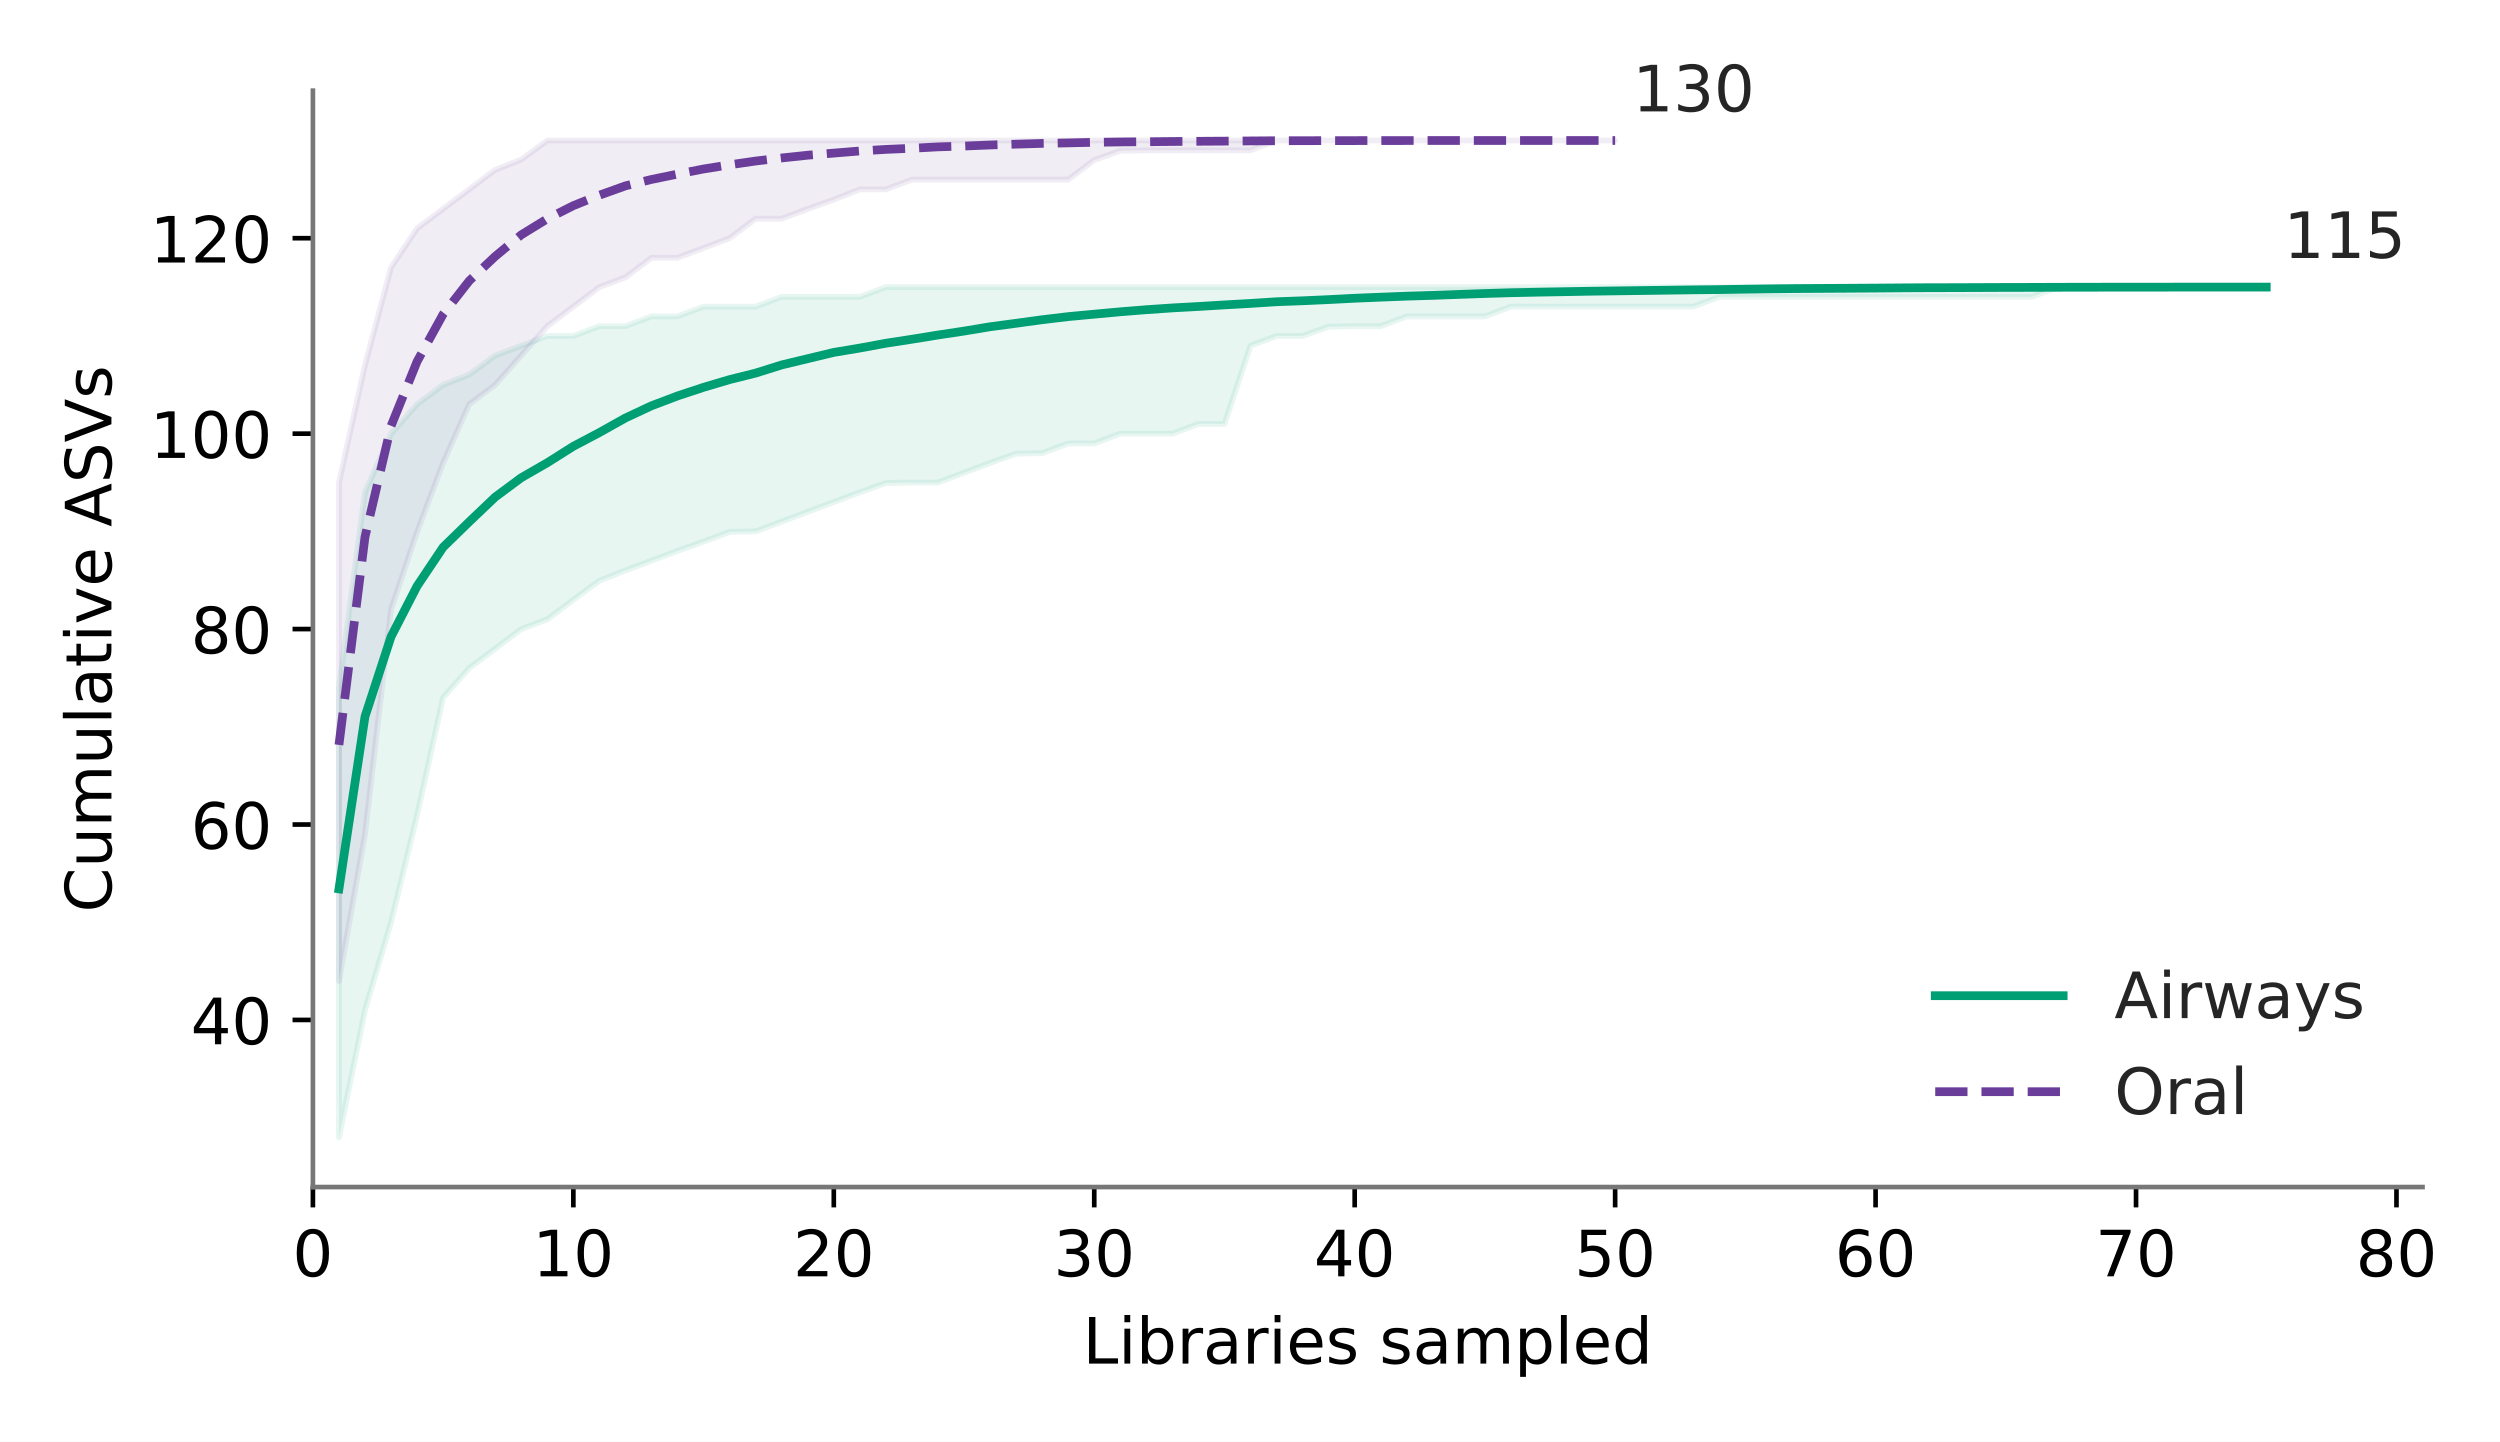
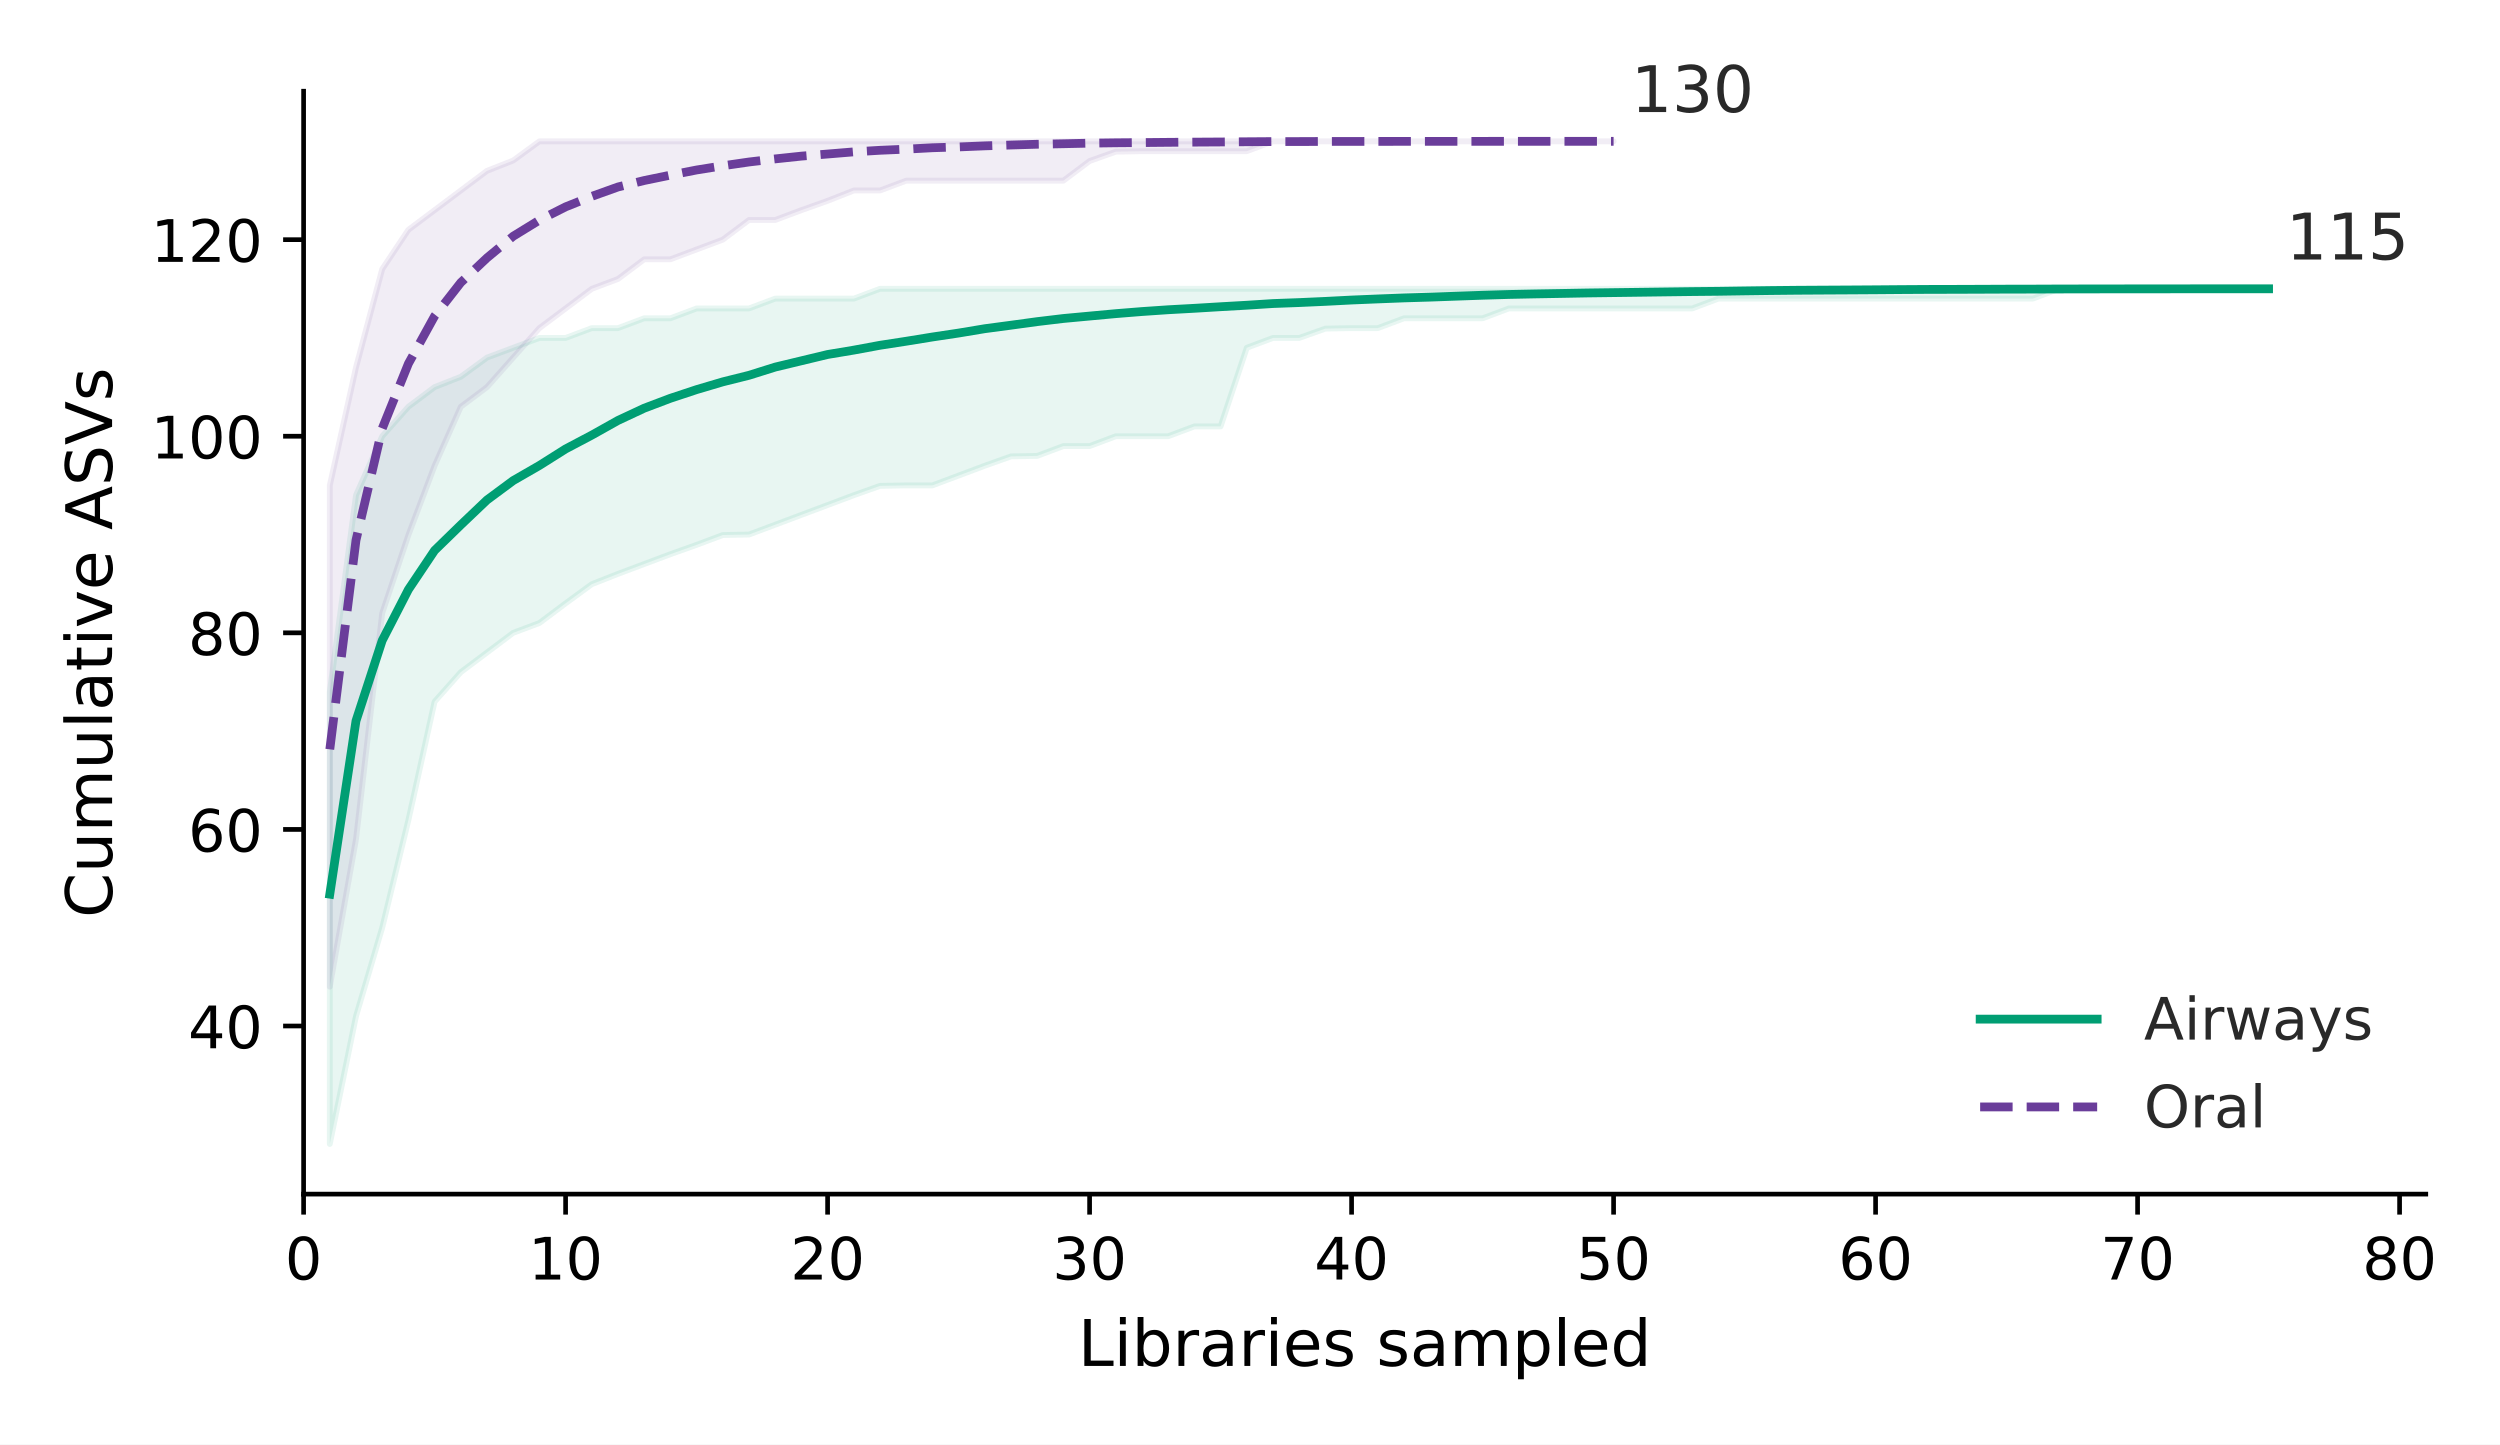
- <svg xmlns="http://www.w3.org/2000/svg" xmlns:xlink="http://www.w3.org/1999/xlink" width="429.818pt" height="247.886pt" viewBox="0 0 429.818 247.886" version="1.1">
+ <svg xmlns="http://www.w3.org/2000/svg" xmlns:xlink="http://www.w3.org/1999/xlink" width="427.273pt" height="246.886pt" viewBox="0 0 427.273 246.886" version="1.1">
  <defs>
    <style type="text/css">*{stroke-linejoin: round; stroke-linecap: butt}</style>
  </defs>
  <g id="figure_1">
    <g id="patch_1">
-       <path d="M 0 247.886 L 429.818 247.886 L 429.818 0 L 0 0 z " style="fill: #ffffff" />
+       <path d="M 0 246.886 L 427.273 246.886 L 427.273 0 L 0 0 z " style="fill: #ffffff" />
    </g>
    <g id="axes_1">
      <g id="patch_2">
-         <path d="M 53.797 204.085 L 416.497 204.085 L 416.497 15.589 L 53.797 15.589 z " style="fill: #ffffff" />
+         <path d="M 51.888 204.085 L 414.588 204.085 L 414.588 15.589 L 51.888 15.589 z " style="fill: #ffffff" />
      </g>
      <g id="FillBetweenPolyCollection_1">
        <defs>
-           <path id="m2eff0fc634" d="M 58.275 -129.649 L 58.275 -52.369 L 62.753 -74.209 L 67.23 -89.329 L 71.708 -107.725 L 76.186 -127.969 L 80.664 -133.009 L 85.142 -136.369 L 89.619 -139.729 L 94.097 -141.409 L 98.575 -144.769 L 103.053 -148.045 L 107.53 -149.809 L 112.008 -151.489 L 116.486 -153.169 L 120.964 -154.765 L 125.442 -156.445 L 129.919 -156.529 L 134.397 -158.209 L 138.875 -159.889 L 143.353 -161.569 L 147.83 -163.249 L 152.308 -164.845 L 156.786 -164.929 L 161.264 -164.929 L 165.742 -166.609 L 170.219 -168.289 L 174.697 -169.885 L 179.175 -169.969 L 183.653 -171.649 L 188.13 -171.649 L 192.608 -173.329 L 197.086 -173.329 L 201.564 -173.329 L 206.042 -175.009 L 210.519 -175.009 L 214.997 -188.449 L 219.475 -190.129 L 223.953 -190.129 L 228.43 -191.725 L 232.908 -191.809 L 237.386 -191.809 L 241.864 -193.489 L 246.342 -193.489 L 250.819 -193.489 L 255.297 -193.489 L 259.775 -195.169 L 264.253 -195.169 L 268.73 -195.169 L 273.208 -195.169 L 277.686 -195.169 L 282.164 -195.169 L 286.642 -195.169 L 291.119 -195.169 L 295.597 -196.849 L 300.075 -196.849 L 304.553 -196.849 L 309.03 -196.849 L 313.508 -196.849 L 317.986 -196.849 L 322.464 -196.849 L 326.942 -196.849 L 331.419 -196.849 L 335.897 -196.849 L 340.375 -196.849 L 344.853 -196.849 L 349.33 -196.849 L 353.808 -198.529 L 358.286 -198.529 L 362.764 -198.529 L 367.242 -198.529 L 371.719 -198.529 L 376.197 -198.529 L 380.675 -198.529 L 385.153 -198.529 L 389.63 -198.529 L 389.63 -198.529 L 389.63 -198.529 L 385.153 -198.529 L 380.675 -198.529 L 376.197 -198.529 L 371.719 -198.529 L 367.242 -198.529 L 362.764 -198.529 L 358.286 -198.529 L 353.808 -198.529 L 349.33 -198.529 L 344.853 -198.529 L 340.375 -198.529 L 335.897 -198.529 L 331.419 -198.529 L 326.942 -198.529 L 322.464 -198.529 L 317.986 -198.529 L 313.508 -198.529 L 309.03 -198.529 L 304.553 -198.529 L 300.075 -198.529 L 295.597 -198.529 L 291.119 -198.529 L 286.642 -198.529 L 282.164 -198.529 L 277.686 -198.529 L 273.208 -198.529 L 268.73 -198.529 L 264.253 -198.529 L 259.775 -198.529 L 255.297 -198.529 L 250.819 -198.529 L 246.342 -198.529 L 241.864 -198.529 L 237.386 -198.529 L 232.908 -198.529 L 228.43 -198.529 L 223.953 -198.529 L 219.475 -198.529 L 214.997 -198.529 L 210.519 -198.529 L 206.042 -198.529 L 201.564 -198.529 L 197.086 -198.529 L 192.608 -198.529 L 188.13 -198.529 L 183.653 -198.529 L 179.175 -198.529 L 174.697 -198.529 L 170.219 -198.529 L 165.742 -198.529 L 161.264 -198.529 L 156.786 -198.529 L 152.308 -198.529 L 147.83 -196.849 L 143.353 -196.849 L 138.875 -196.849 L 134.397 -196.849 L 129.919 -195.169 L 125.442 -195.169 L 120.964 -195.169 L 116.486 -193.489 L 112.008 -193.489 L 107.53 -191.809 L 103.053 -191.809 L 98.575 -190.129 L 94.097 -190.129 L 89.619 -188.449 L 85.142 -186.769 L 80.664 -183.493 L 76.186 -181.729 L 71.708 -178.369 L 67.23 -173.329 L 62.753 -163.249 L 58.275 -129.649 z " style="stroke: #009e73; stroke-opacity: 0.09" />
+           <path id="m024e731ef8" d="M 56.366 -128.649 L 56.366 -51.369 L 60.844 -73.209 L 65.322 -88.329 L 69.799 -106.725 L 74.277 -126.969 L 78.755 -132.009 L 83.233 -135.369 L 87.711 -138.729 L 92.188 -140.409 L 96.666 -143.769 L 101.144 -147.045 L 105.622 -148.809 L 110.099 -150.489 L 114.577 -152.169 L 119.055 -153.765 L 123.533 -155.445 L 128.011 -155.529 L 132.488 -157.209 L 136.966 -158.889 L 141.444 -160.569 L 145.922 -162.249 L 150.399 -163.845 L 154.877 -163.929 L 159.355 -163.929 L 163.833 -165.609 L 168.311 -167.289 L 172.788 -168.885 L 177.266 -168.969 L 181.744 -170.649 L 186.222 -170.649 L 190.699 -172.329 L 195.177 -172.329 L 199.655 -172.329 L 204.133 -174.009 L 208.611 -174.009 L 213.088 -187.449 L 217.566 -189.129 L 222.044 -189.129 L 226.522 -190.725 L 230.999 -190.809 L 235.477 -190.809 L 239.955 -192.489 L 244.433 -192.489 L 248.911 -192.489 L 253.388 -192.489 L 257.866 -194.169 L 262.344 -194.169 L 266.822 -194.169 L 271.299 -194.169 L 275.777 -194.169 L 280.255 -194.169 L 284.733 -194.169 L 289.211 -194.169 L 293.688 -195.849 L 298.166 -195.849 L 302.644 -195.849 L 307.122 -195.849 L 311.599 -195.849 L 316.077 -195.849 L 320.555 -195.849 L 325.033 -195.849 L 329.511 -195.849 L 333.988 -195.849 L 338.466 -195.849 L 342.944 -195.849 L 347.422 -195.849 L 351.899 -197.529 L 356.377 -197.529 L 360.855 -197.529 L 365.333 -197.529 L 369.811 -197.529 L 374.288 -197.529 L 378.766 -197.529 L 383.244 -197.529 L 387.722 -197.529 L 387.722 -197.529 L 387.722 -197.529 L 383.244 -197.529 L 378.766 -197.529 L 374.288 -197.529 L 369.811 -197.529 L 365.333 -197.529 L 360.855 -197.529 L 356.377 -197.529 L 351.899 -197.529 L 347.422 -197.529 L 342.944 -197.529 L 338.466 -197.529 L 333.988 -197.529 L 329.511 -197.529 L 325.033 -197.529 L 320.555 -197.529 L 316.077 -197.529 L 311.599 -197.529 L 307.122 -197.529 L 302.644 -197.529 L 298.166 -197.529 L 293.688 -197.529 L 289.211 -197.529 L 284.733 -197.529 L 280.255 -197.529 L 275.777 -197.529 L 271.299 -197.529 L 266.822 -197.529 L 262.344 -197.529 L 257.866 -197.529 L 253.388 -197.529 L 248.911 -197.529 L 244.433 -197.529 L 239.955 -197.529 L 235.477 -197.529 L 230.999 -197.529 L 226.522 -197.529 L 222.044 -197.529 L 217.566 -197.529 L 213.088 -197.529 L 208.611 -197.529 L 204.133 -197.529 L 199.655 -197.529 L 195.177 -197.529 L 190.699 -197.529 L 186.222 -197.529 L 181.744 -197.529 L 177.266 -197.529 L 172.788 -197.529 L 168.311 -197.529 L 163.833 -197.529 L 159.355 -197.529 L 154.877 -197.529 L 150.399 -197.529 L 145.922 -195.849 L 141.444 -195.849 L 136.966 -195.849 L 132.488 -195.849 L 128.011 -194.169 L 123.533 -194.169 L 119.055 -194.169 L 114.577 -192.489 L 110.099 -192.489 L 105.622 -190.809 L 101.144 -190.809 L 96.666 -189.129 L 92.188 -189.129 L 87.711 -187.449 L 83.233 -185.769 L 78.755 -182.493 L 74.277 -180.729 L 69.799 -177.369 L 65.322 -172.329 L 60.844 -162.249 L 56.366 -128.649 z " style="stroke: #009e73; stroke-opacity: 0.09" />
        </defs>
-         <g clip-path="url(#pd8cf942c31)">
-           <use xlink:href="#m2eff0fc634" x="0" y="247.886" style="fill: #009e73; fill-opacity: 0.09; stroke: #009e73; stroke-opacity: 0.09" />
+         <g clip-path="url(#pa209570398)">
+           <use xlink:href="#m024e731ef8" x="0" y="246.886" style="fill: #009e73; fill-opacity: 0.09; stroke: #009e73; stroke-opacity: 0.09" />
        </g>
      </g>
      <g id="FillBetweenPolyCollection_2">
        <defs>
-           <path id="m838641b1ad" d="M 58.275 -164.929 L 58.275 -79.249 L 62.753 -104.449 L 67.23 -143.089 L 71.708 -156.445 L 76.186 -168.289 L 80.664 -178.369 L 85.142 -181.729 L 89.619 -186.769 L 94.097 -191.809 L 98.575 -195.169 L 103.053 -198.529 L 107.53 -200.209 L 112.008 -203.569 L 116.486 -203.569 L 120.964 -205.249 L 125.442 -206.929 L 129.919 -210.289 L 134.397 -210.289 L 138.875 -211.969 L 143.353 -213.565 L 147.83 -215.329 L 152.308 -215.329 L 156.786 -217.009 L 161.264 -217.009 L 165.742 -217.009 L 170.219 -217.009 L 174.697 -217.009 L 179.175 -217.009 L 183.653 -217.009 L 188.13 -220.369 L 192.608 -221.965 L 197.086 -222.049 L 201.564 -222.049 L 206.042 -222.049 L 210.519 -222.049 L 214.997 -222.049 L 219.475 -223.729 L 223.953 -223.729 L 228.43 -223.729 L 232.908 -223.729 L 237.386 -223.729 L 241.864 -223.729 L 246.342 -223.729 L 250.819 -223.729 L 255.297 -223.729 L 259.775 -223.729 L 264.253 -223.729 L 268.73 -223.729 L 273.208 -223.729 L 277.686 -223.729 L 277.686 -223.729 L 277.686 -223.729 L 273.208 -223.729 L 268.73 -223.729 L 264.253 -223.729 L 259.775 -223.729 L 255.297 -223.729 L 250.819 -223.729 L 246.342 -223.729 L 241.864 -223.729 L 237.386 -223.729 L 232.908 -223.729 L 228.43 -223.729 L 223.953 -223.729 L 219.475 -223.729 L 214.997 -223.729 L 210.519 -223.729 L 206.042 -223.729 L 201.564 -223.729 L 197.086 -223.729 L 192.608 -223.729 L 188.13 -223.729 L 183.653 -223.729 L 179.175 -223.729 L 174.697 -223.729 L 170.219 -223.729 L 165.742 -223.729 L 161.264 -223.729 L 156.786 -223.729 L 152.308 -223.729 L 147.83 -223.729 L 143.353 -223.729 L 138.875 -223.729 L 134.397 -223.729 L 129.919 -223.729 L 125.442 -223.729 L 120.964 -223.729 L 116.486 -223.729 L 112.008 -223.729 L 107.53 -223.729 L 103.053 -223.729 L 98.575 -223.729 L 94.097 -223.729 L 89.619 -220.453 L 85.142 -218.689 L 80.664 -215.329 L 76.186 -211.969 L 71.708 -208.609 L 67.23 -201.889 L 62.753 -185.089 L 58.275 -164.929 z " style="stroke: #6a3d9a; stroke-opacity: 0.09" />
+           <path id="mc71d54cabc" d="M 56.366 -163.929 L 56.366 -78.249 L 60.844 -103.449 L 65.322 -142.089 L 69.799 -155.445 L 74.277 -167.289 L 78.755 -177.369 L 83.233 -180.729 L 87.711 -185.769 L 92.188 -190.809 L 96.666 -194.169 L 101.144 -197.529 L 105.622 -199.209 L 110.099 -202.569 L 114.577 -202.569 L 119.055 -204.249 L 123.533 -205.929 L 128.011 -209.289 L 132.488 -209.289 L 136.966 -210.969 L 141.444 -212.565 L 145.922 -214.329 L 150.399 -214.329 L 154.877 -216.009 L 159.355 -216.009 L 163.833 -216.009 L 168.311 -216.009 L 172.788 -216.009 L 177.266 -216.009 L 181.744 -216.009 L 186.222 -219.369 L 190.699 -220.965 L 195.177 -221.049 L 199.655 -221.049 L 204.133 -221.049 L 208.611 -221.049 L 213.088 -221.049 L 217.566 -222.729 L 222.044 -222.729 L 226.522 -222.729 L 230.999 -222.729 L 235.477 -222.729 L 239.955 -222.729 L 244.433 -222.729 L 248.911 -222.729 L 253.388 -222.729 L 257.866 -222.729 L 262.344 -222.729 L 266.822 -222.729 L 271.299 -222.729 L 275.777 -222.729 L 275.777 -222.729 L 275.777 -222.729 L 271.299 -222.729 L 266.822 -222.729 L 262.344 -222.729 L 257.866 -222.729 L 253.388 -222.729 L 248.911 -222.729 L 244.433 -222.729 L 239.955 -222.729 L 235.477 -222.729 L 230.999 -222.729 L 226.522 -222.729 L 222.044 -222.729 L 217.566 -222.729 L 213.088 -222.729 L 208.611 -222.729 L 204.133 -222.729 L 199.655 -222.729 L 195.177 -222.729 L 190.699 -222.729 L 186.222 -222.729 L 181.744 -222.729 L 177.266 -222.729 L 172.788 -222.729 L 168.311 -222.729 L 163.833 -222.729 L 159.355 -222.729 L 154.877 -222.729 L 150.399 -222.729 L 145.922 -222.729 L 141.444 -222.729 L 136.966 -222.729 L 132.488 -222.729 L 128.011 -222.729 L 123.533 -222.729 L 119.055 -222.729 L 114.577 -222.729 L 110.099 -222.729 L 105.622 -222.729 L 101.144 -222.729 L 96.666 -222.729 L 92.188 -222.729 L 87.711 -219.453 L 83.233 -217.689 L 78.755 -214.329 L 74.277 -210.969 L 69.799 -207.609 L 65.322 -200.889 L 60.844 -184.089 L 56.366 -163.929 z " style="stroke: #6a3d9a; stroke-opacity: 0.09" />
        </defs>
-         <g clip-path="url(#pd8cf942c31)">
-           <use xlink:href="#m838641b1ad" x="0" y="247.886" style="fill: #6a3d9a; fill-opacity: 0.09; stroke: #6a3d9a; stroke-opacity: 0.09" />
+         <g clip-path="url(#pa209570398)">
+           <use xlink:href="#mc71d54cabc" x="0" y="246.886" style="fill: #6a3d9a; fill-opacity: 0.09; stroke: #6a3d9a; stroke-opacity: 0.09" />
        </g>
      </g>
      <g id="matplotlib.axis_1">
        <g id="xtick_1">
          <g id="line2d_1">
            <defs>
-               <path id="m3279b0ce0d" d="M 0 0 L 0 3.5 " style="stroke: #000000; stroke-width: 0.8" />
+               <path id="m7e1e2d2e5b" d="M 0 0 L 0 3.5 " style="stroke: #000000; stroke-width: 0.8" />
            </defs>
            <g>
-               <use xlink:href="#m3279b0ce0d" x="53.797" y="204.085" style="stroke: #000000; stroke-width: 0.8" />
+               <use xlink:href="#m7e1e2d2e5b" x="51.888" y="204.085" style="stroke: #000000; stroke-width: 0.8" />
            </g>
          </g>
          <g id="text_1">
-             <text style="font-size: 11px; font-family: 'DejaVu Sans', 'Bitstream Vera Sans', 'Computer Modern Sans Serif', 'Lucida Grande', 'Verdana', 'Geneva', 'Lucid', 'Arial', 'Helvetica', 'Avant Garde', sans-serif; text-anchor: middle" x="53.797" y="219.443" transform="rotate(-0 53.79711 219.4428)">0</text>
+             <text style="font-size: 10px; font-family: 'DejaVu Sans'; text-anchor: middle" x="51.888" y="218.683" transform="rotate(-0 51.88836 218.6831)">0</text>
          </g>
        </g>
        <g id="xtick_2">
          <g id="line2d_2">
            <g>
-               <use xlink:href="#m3279b0ce0d" x="98.575" y="204.085" style="stroke: #000000; stroke-width: 0.8" />
+               <use xlink:href="#m7e1e2d2e5b" x="96.666" y="204.085" style="stroke: #000000; stroke-width: 0.8" />
            </g>
          </g>
          <g id="text_2">
-             <text style="font-size: 11px; font-family: 'DejaVu Sans', 'Bitstream Vera Sans', 'Computer Modern Sans Serif', 'Lucida Grande', 'Verdana', 'Geneva', 'Lucid', 'Arial', 'Helvetica', 'Avant Garde', sans-serif; text-anchor: middle" x="98.575" y="219.443" transform="rotate(-0 98.57489 219.4428)">10</text>
+             <text style="font-size: 10px; font-family: 'DejaVu Sans'; text-anchor: middle" x="96.666" y="218.683" transform="rotate(-0 96.66614 218.6831)">10</text>
          </g>
        </g>
        <g id="xtick_3">
          <g id="line2d_3">
            <g>
-               <use xlink:href="#m3279b0ce0d" x="143.353" y="204.085" style="stroke: #000000; stroke-width: 0.8" />
+               <use xlink:href="#m7e1e2d2e5b" x="141.444" y="204.085" style="stroke: #000000; stroke-width: 0.8" />
            </g>
          </g>
          <g id="text_3">
-             <text style="font-size: 11px; font-family: 'DejaVu Sans', 'Bitstream Vera Sans', 'Computer Modern Sans Serif', 'Lucida Grande', 'Verdana', 'Geneva', 'Lucid', 'Arial', 'Helvetica', 'Avant Garde', sans-serif; text-anchor: middle" x="143.353" y="219.443" transform="rotate(-0 143.3527 219.4428)">20</text>
+             <text style="font-size: 10px; font-family: 'DejaVu Sans'; text-anchor: middle" x="141.444" y="218.683" transform="rotate(-0 141.4439 218.6831)">20</text>
          </g>
        </g>
        <g id="xtick_4">
          <g id="line2d_4">
            <g>
-               <use xlink:href="#m3279b0ce0d" x="188.13" y="204.085" style="stroke: #000000; stroke-width: 0.8" />
+               <use xlink:href="#m7e1e2d2e5b" x="186.222" y="204.085" style="stroke: #000000; stroke-width: 0.8" />
            </g>
          </g>
          <g id="text_4">
-             <text style="font-size: 11px; font-family: 'DejaVu Sans', 'Bitstream Vera Sans', 'Computer Modern Sans Serif', 'Lucida Grande', 'Verdana', 'Geneva', 'Lucid', 'Arial', 'Helvetica', 'Avant Garde', sans-serif; text-anchor: middle" x="188.13" y="219.443" transform="rotate(-0 188.1304 219.4428)">30</text>
+             <text style="font-size: 10px; font-family: 'DejaVu Sans'; text-anchor: middle" x="186.222" y="218.683" transform="rotate(-0 186.2217 218.6831)">30</text>
          </g>
        </g>
        <g id="xtick_5">
          <g id="line2d_5">
            <g>
-               <use xlink:href="#m3279b0ce0d" x="232.908" y="204.085" style="stroke: #000000; stroke-width: 0.8" />
+               <use xlink:href="#m7e1e2d2e5b" x="230.999" y="204.085" style="stroke: #000000; stroke-width: 0.8" />
            </g>
          </g>
          <g id="text_5">
-             <text style="font-size: 11px; font-family: 'DejaVu Sans', 'Bitstream Vera Sans', 'Computer Modern Sans Serif', 'Lucida Grande', 'Verdana', 'Geneva', 'Lucid', 'Arial', 'Helvetica', 'Avant Garde', sans-serif; text-anchor: middle" x="232.908" y="219.443" transform="rotate(-0 232.9082 219.4428)">40</text>
+             <text style="font-size: 10px; font-family: 'DejaVu Sans'; text-anchor: middle" x="230.999" y="218.683" transform="rotate(-0 230.9995 218.6831)">40</text>
          </g>
        </g>
        <g id="xtick_6">
          <g id="line2d_6">
            <g>
-               <use xlink:href="#m3279b0ce0d" x="277.686" y="204.085" style="stroke: #000000; stroke-width: 0.8" />
+               <use xlink:href="#m7e1e2d2e5b" x="275.777" y="204.085" style="stroke: #000000; stroke-width: 0.8" />
            </g>
          </g>
          <g id="text_6">
-             <text style="font-size: 11px; font-family: 'DejaVu Sans', 'Bitstream Vera Sans', 'Computer Modern Sans Serif', 'Lucida Grande', 'Verdana', 'Geneva', 'Lucid', 'Arial', 'Helvetica', 'Avant Garde', sans-serif; text-anchor: middle" x="277.686" y="219.443" transform="rotate(-0 277.686 219.4428)">50</text>
+             <text style="font-size: 10px; font-family: 'DejaVu Sans'; text-anchor: middle" x="275.777" y="218.683" transform="rotate(-0 275.7772 218.6831)">50</text>
          </g>
        </g>
        <g id="xtick_7">
          <g id="line2d_7">
            <g>
-               <use xlink:href="#m3279b0ce0d" x="322.464" y="204.085" style="stroke: #000000; stroke-width: 0.8" />
+               <use xlink:href="#m7e1e2d2e5b" x="320.555" y="204.085" style="stroke: #000000; stroke-width: 0.8" />
            </g>
          </g>
          <g id="text_7">
-             <text style="font-size: 11px; font-family: 'DejaVu Sans', 'Bitstream Vera Sans', 'Computer Modern Sans Serif', 'Lucida Grande', 'Verdana', 'Geneva', 'Lucid', 'Arial', 'Helvetica', 'Avant Garde', sans-serif; text-anchor: middle" x="322.464" y="219.443" transform="rotate(-0 322.4638 219.4428)">60</text>
+             <text style="font-size: 10px; font-family: 'DejaVu Sans'; text-anchor: middle" x="320.555" y="218.683" transform="rotate(-0 320.555 218.6831)">60</text>
          </g>
        </g>
        <g id="xtick_8">
          <g id="line2d_8">
            <g>
-               <use xlink:href="#m3279b0ce0d" x="367.242" y="204.085" style="stroke: #000000; stroke-width: 0.8" />
+               <use xlink:href="#m7e1e2d2e5b" x="365.333" y="204.085" style="stroke: #000000; stroke-width: 0.8" />
            </g>
          </g>
          <g id="text_8">
-             <text style="font-size: 11px; font-family: 'DejaVu Sans', 'Bitstream Vera Sans', 'Computer Modern Sans Serif', 'Lucida Grande', 'Verdana', 'Geneva', 'Lucid', 'Arial', 'Helvetica', 'Avant Garde', sans-serif; text-anchor: middle" x="367.242" y="219.443" transform="rotate(-0 367.2416 219.4428)">70</text>
+             <text style="font-size: 10px; font-family: 'DejaVu Sans'; text-anchor: middle" x="365.333" y="218.683" transform="rotate(-0 365.3328 218.6831)">70</text>
          </g>
        </g>
        <g id="xtick_9">
          <g id="line2d_9">
            <g>
-               <use xlink:href="#m3279b0ce0d" x="412.019" y="204.085" style="stroke: #000000; stroke-width: 0.8" />
+               <use xlink:href="#m7e1e2d2e5b" x="410.111" y="204.085" style="stroke: #000000; stroke-width: 0.8" />
            </g>
          </g>
          <g id="text_9">
-             <text style="font-size: 11px; font-family: 'DejaVu Sans', 'Bitstream Vera Sans', 'Computer Modern Sans Serif', 'Lucida Grande', 'Verdana', 'Geneva', 'Lucid', 'Arial', 'Helvetica', 'Avant Garde', sans-serif; text-anchor: middle" x="412.019" y="219.443" transform="rotate(-0 412.0193 219.4428)">80</text>
+             <text style="font-size: 10px; font-family: 'DejaVu Sans'; text-anchor: middle" x="410.111" y="218.683" transform="rotate(-0 410.1106 218.6831)">80</text>
          </g>
        </g>
        <g id="text_10">
-           <text style="font-size: 11px; font-family: 'DejaVu Sans', 'Bitstream Vera Sans', 'Computer Modern Sans Serif', 'Lucida Grande', 'Verdana', 'Geneva', 'Lucid', 'Arial', 'Helvetica', 'Avant Garde', sans-serif; text-anchor: middle" x="235.147" y="234.444" transform="rotate(-0 235.1471 234.4437)">Libraries sampled</text>
+           <text style="font-size: 11px; font-family: 'DejaVu Sans'; text-anchor: middle" x="233.238" y="233.444" transform="rotate(-0 233.2384 233.4437)">Libraries sampled</text>
        </g>
      </g>
      <g id="matplotlib.axis_2">
        <g id="ytick_1">
          <g id="line2d_10">
            <defs>
-               <path id="m818aae0970" d="M 0 0 L -3.5 0 " style="stroke: #000000; stroke-width: 0.8" />
+               <path id="m4d95c9ac44" d="M 0 0 L -3.5 0 " style="stroke: #000000; stroke-width: 0.8" />
            </defs>
            <g>
-               <use xlink:href="#m818aae0970" x="53.797" y="175.357" style="stroke: #000000; stroke-width: 0.8" />
+               <use xlink:href="#m4d95c9ac44" x="51.888" y="175.357" style="stroke: #000000; stroke-width: 0.8" />
            </g>
          </g>
          <g id="text_11">
-             <text style="font-size: 11px; font-family: 'DejaVu Sans', 'Bitstream Vera Sans', 'Computer Modern Sans Serif', 'Lucida Grande', 'Verdana', 'Geneva', 'Lucid', 'Arial', 'Helvetica', 'Avant Garde', sans-serif; text-anchor: end" x="46.797" y="179.536" transform="rotate(-0 46.79711 179.5361)">40</text>
+             <text style="font-size: 10px; font-family: 'DejaVu Sans'; text-anchor: end" x="44.888" y="179.156" transform="rotate(-0 44.88836 179.1562)">40</text>
          </g>
        </g>
        <g id="ytick_2">
          <g id="line2d_11">
            <g>
-               <use xlink:href="#m818aae0970" x="53.797" y="141.757" style="stroke: #000000; stroke-width: 0.8" />
+               <use xlink:href="#m4d95c9ac44" x="51.888" y="141.757" style="stroke: #000000; stroke-width: 0.8" />
            </g>
          </g>
          <g id="text_12">
-             <text style="font-size: 11px; font-family: 'DejaVu Sans', 'Bitstream Vera Sans', 'Computer Modern Sans Serif', 'Lucida Grande', 'Verdana', 'Geneva', 'Lucid', 'Arial', 'Helvetica', 'Avant Garde', sans-serif; text-anchor: end" x="46.797" y="145.936" transform="rotate(-0 46.79711 145.9361)">60</text>
+             <text style="font-size: 10px; font-family: 'DejaVu Sans'; text-anchor: end" x="44.888" y="145.556" transform="rotate(-0 44.88836 145.5563)">60</text>
          </g>
        </g>
        <g id="ytick_3">
          <g id="line2d_12">
            <g>
-               <use xlink:href="#m818aae0970" x="53.797" y="108.157" style="stroke: #000000; stroke-width: 0.8" />
+               <use xlink:href="#m4d95c9ac44" x="51.888" y="108.157" style="stroke: #000000; stroke-width: 0.8" />
            </g>
          </g>
          <g id="text_13">
-             <text style="font-size: 11px; font-family: 'DejaVu Sans', 'Bitstream Vera Sans', 'Computer Modern Sans Serif', 'Lucida Grande', 'Verdana', 'Geneva', 'Lucid', 'Arial', 'Helvetica', 'Avant Garde', sans-serif; text-anchor: end" x="46.797" y="112.336" transform="rotate(-0 46.79711 112.3361)">80</text>
+             <text style="font-size: 10px; font-family: 'DejaVu Sans'; text-anchor: end" x="44.888" y="111.956" transform="rotate(-0 44.88836 111.9562)">80</text>
          </g>
        </g>
        <g id="ytick_4">
          <g id="line2d_13">
            <g>
-               <use xlink:href="#m818aae0970" x="53.797" y="74.557" style="stroke: #000000; stroke-width: 0.8" />
+               <use xlink:href="#m4d95c9ac44" x="51.888" y="74.557" style="stroke: #000000; stroke-width: 0.8" />
            </g>
          </g>
          <g id="text_14">
-             <text style="font-size: 11px; font-family: 'DejaVu Sans', 'Bitstream Vera Sans', 'Computer Modern Sans Serif', 'Lucida Grande', 'Verdana', 'Geneva', 'Lucid', 'Arial', 'Helvetica', 'Avant Garde', sans-serif; text-anchor: end" x="46.797" y="78.736" transform="rotate(-0 46.79711 78.73613)">100</text>
+             <text style="font-size: 10px; font-family: 'DejaVu Sans'; text-anchor: end" x="44.888" y="78.356" transform="rotate(-0 44.88836 78.35625)">100</text>
          </g>
        </g>
        <g id="ytick_5">
          <g id="line2d_14">
            <g>
-               <use xlink:href="#m818aae0970" x="53.797" y="40.957" style="stroke: #000000; stroke-width: 0.8" />
+               <use xlink:href="#m4d95c9ac44" x="51.888" y="40.957" style="stroke: #000000; stroke-width: 0.8" />
            </g>
          </g>
          <g id="text_15">
-             <text style="font-size: 11px; font-family: 'DejaVu Sans', 'Bitstream Vera Sans', 'Computer Modern Sans Serif', 'Lucida Grande', 'Verdana', 'Geneva', 'Lucid', 'Arial', 'Helvetica', 'Avant Garde', sans-serif; text-anchor: end" x="46.797" y="45.136" transform="rotate(-0 46.79711 45.13613)">120</text>
+             <text style="font-size: 10px; font-family: 'DejaVu Sans'; text-anchor: end" x="44.888" y="44.756" transform="rotate(-0 44.88836 44.75625)">120</text>
          </g>
        </g>
        <g id="text_16">
-           <text style="font-size: 11px; font-family: 'DejaVu Sans', 'Bitstream Vera Sans', 'Computer Modern Sans Serif', 'Lucida Grande', 'Verdana', 'Geneva', 'Lucid', 'Arial', 'Helvetica', 'Avant Garde', sans-serif; text-anchor: middle" x="19.158" y="109.837" transform="rotate(-90 19.15828 109.8374)">Cumulative ASVs</text>
+           <text style="font-size: 11px; font-family: 'DejaVu Sans'; text-anchor: middle" x="19.158" y="109.837" transform="rotate(-90 19.15828 109.8374)">Cumulative ASVs</text>
        </g>
      </g>
      <g id="line2d_15">
-         <path d="M 58.275 152.825 L 62.753 123.2 L 67.23 109.467 L 71.708 100.763 L 76.186 94.077 L 80.664 89.713 L 85.142 85.451 L 89.619 82.135 L 94.097 79.555 L 98.575 76.73 L 103.053 74.367 L 107.53 71.858 L 112.008 69.765 L 116.486 68.071 L 120.964 66.588 L 125.442 65.261 L 129.919 64.143 L 134.397 62.739 L 138.875 61.662 L 143.353 60.586 L 147.83 59.839 L 152.308 59.012 L 156.786 58.322 L 161.264 57.596 L 165.742 56.923 L 170.219 56.178 L 174.697 55.581 L 179.175 54.969 L 183.653 54.434 L 188.13 54.017 L 192.608 53.605 L 197.086 53.245 L 201.564 52.939 L 206.042 52.692 L 210.519 52.421 L 214.997 52.166 L 219.475 51.878 L 223.953 51.712 L 228.43 51.51 L 232.908 51.278 L 237.386 51.091 L 241.864 50.916 L 246.342 50.782 L 250.819 50.62 L 255.297 50.461 L 259.775 50.328 L 264.253 50.235 L 268.73 50.156 L 273.208 50.072 L 277.686 50.012 L 282.164 49.953 L 286.642 49.892 L 291.119 49.833 L 295.597 49.788 L 300.075 49.719 L 304.553 49.657 L 309.03 49.611 L 313.508 49.584 L 317.986 49.558 L 322.464 49.529 L 326.942 49.492 L 331.419 49.465 L 335.897 49.455 L 340.375 49.438 L 344.853 49.418 L 349.33 49.41 L 353.808 49.391 L 358.286 49.383 L 362.764 49.374 L 367.242 49.373 L 371.719 49.368 L 376.197 49.362 L 380.675 49.357 L 385.153 49.357 L 389.63 49.357 " clip-path="url(#pd8cf942c31)" style="fill: none; stroke: #009e73; stroke-width: 1.5; stroke-linecap: square" />
+         <path d="M 56.366 152.825 L 60.844 123.2 L 65.322 109.467 L 69.799 100.763 L 74.277 94.077 L 78.755 89.713 L 83.233 85.451 L 87.711 82.135 L 92.188 79.555 L 96.666 76.73 L 101.144 74.367 L 105.622 71.858 L 110.099 69.765 L 114.577 68.071 L 119.055 66.588 L 123.533 65.261 L 128.011 64.143 L 132.488 62.739 L 136.966 61.662 L 141.444 60.586 L 145.922 59.839 L 150.399 59.012 L 154.877 58.322 L 159.355 57.596 L 163.833 56.923 L 168.311 56.178 L 172.788 55.581 L 177.266 54.969 L 181.744 54.434 L 186.222 54.017 L 190.699 53.605 L 195.177 53.245 L 199.655 52.939 L 204.133 52.692 L 208.611 52.421 L 213.088 52.166 L 217.566 51.878 L 222.044 51.712 L 226.522 51.51 L 230.999 51.278 L 235.477 51.091 L 239.955 50.916 L 244.433 50.782 L 248.911 50.62 L 253.388 50.461 L 257.866 50.328 L 262.344 50.235 L 266.822 50.156 L 271.299 50.072 L 275.777 50.012 L 280.255 49.953 L 284.733 49.892 L 289.211 49.833 L 293.688 49.788 L 298.166 49.719 L 302.644 49.657 L 307.122 49.611 L 311.599 49.584 L 316.077 49.558 L 320.555 49.529 L 325.033 49.492 L 329.511 49.465 L 333.988 49.455 L 338.466 49.438 L 342.944 49.418 L 347.422 49.41 L 351.899 49.391 L 356.377 49.383 L 360.855 49.374 L 365.333 49.373 L 369.811 49.368 L 374.288 49.362 L 378.766 49.357 L 383.244 49.357 L 387.722 49.357 " clip-path="url(#pa209570398)" style="fill: none; stroke: #009e73; stroke-width: 1.5; stroke-linecap: square" />
      </g>
      <g id="line2d_16">
-         <path d="M 58.275 128.069 L 62.753 92.319 L 67.23 73.246 L 71.708 62.152 L 76.186 54.024 L 80.664 48.291 L 85.142 44.072 L 89.619 40.371 L 94.097 37.616 L 98.575 35.354 L 103.053 33.558 L 107.53 31.955 L 112.008 30.852 L 116.486 29.931 L 120.964 29.051 L 125.442 28.335 L 129.919 27.686 L 134.397 27.158 L 138.875 26.683 L 143.353 26.325 L 147.83 25.955 L 152.308 25.686 L 156.786 25.493 L 161.264 25.251 L 165.742 25.113 L 170.219 24.928 L 174.697 24.785 L 179.175 24.654 L 183.653 24.566 L 188.13 24.467 L 192.608 24.405 L 197.086 24.369 L 201.564 24.327 L 206.042 24.292 L 210.519 24.265 L 214.997 24.228 L 219.475 24.196 L 223.953 24.193 L 228.43 24.174 L 232.908 24.174 L 237.386 24.164 L 241.864 24.162 L 246.342 24.159 L 250.819 24.159 L 255.297 24.159 L 259.775 24.157 L 264.253 24.157 L 268.73 24.157 L 273.208 24.157 L 277.686 24.157 " clip-path="url(#pd8cf942c31)" style="fill: none; stroke-dasharray: 5.55,2.4; stroke-dashoffset: 0; stroke: #6a3d9a; stroke-width: 1.5" />
+         <path d="M 56.366 128.069 L 60.844 92.319 L 65.322 73.246 L 69.799 62.152 L 74.277 54.024 L 78.755 48.291 L 83.233 44.072 L 87.711 40.371 L 92.188 37.616 L 96.666 35.354 L 101.144 33.558 L 105.622 31.955 L 110.099 30.852 L 114.577 29.931 L 119.055 29.051 L 123.533 28.335 L 128.011 27.686 L 132.488 27.158 L 136.966 26.683 L 141.444 26.325 L 145.922 25.955 L 150.399 25.686 L 154.877 25.493 L 159.355 25.251 L 163.833 25.113 L 168.311 24.928 L 172.788 24.785 L 177.266 24.654 L 181.744 24.566 L 186.222 24.467 L 190.699 24.405 L 195.177 24.369 L 199.655 24.327 L 204.133 24.292 L 208.611 24.265 L 213.088 24.228 L 217.566 24.196 L 222.044 24.193 L 226.522 24.174 L 230.999 24.174 L 235.477 24.164 L 239.955 24.162 L 244.433 24.159 L 248.911 24.159 L 253.388 24.159 L 257.866 24.157 L 262.344 24.157 L 266.822 24.157 L 271.299 24.157 L 275.777 24.157 " clip-path="url(#pa209570398)" style="fill: none; stroke-dasharray: 5.55,2.4; stroke-dashoffset: 0; stroke: #6a3d9a; stroke-width: 1.5" />
      </g>
      <g id="patch_3">
-         <path d="M 53.797 204.085 L 53.797 15.589 " style="fill: none; stroke: #777777; stroke-width: 0.8; stroke-linejoin: miter; stroke-linecap: square" />
+         <path d="M 51.888 204.085 L 51.888 15.589 " style="fill: none; stroke: #000000; stroke-width: 0.8; stroke-linejoin: miter; stroke-linecap: square" />
      </g>
      <g id="patch_4">
-         <path d="M 53.797 204.085 L 416.497 204.085 " style="fill: none; stroke: #777777; stroke-width: 0.8; stroke-linejoin: miter; stroke-linecap: square" />
+         <path d="M 51.888 204.085 L 414.588 204.085 " style="fill: none; stroke: #000000; stroke-width: 0.8; stroke-linejoin: miter; stroke-linecap: square" />
      </g>
      <g id="text_17">
-         <text style="font-size: 11px; font-family: 'DejaVu Sans', 'Bitstream Vera Sans', 'Computer Modern Sans Serif', 'Lucida Grande', 'Verdana', 'Geneva', 'Lucid', 'Arial', 'Helvetica', 'Avant Garde', sans-serif; text-anchor: start; fill: #252525" x="392.63" y="44.357" transform="rotate(-0 392.6304 44.35742)">115</text>
+         <text style="font-size: 11px; font-family: 'DejaVu Sans'; text-anchor: start; fill: #292929" x="390.722" y="44.357" transform="rotate(-0 390.7217 44.35742)">115</text>
      </g>
      <g id="text_18">
-         <text style="font-size: 11px; font-family: 'DejaVu Sans', 'Bitstream Vera Sans', 'Computer Modern Sans Serif', 'Lucida Grande', 'Verdana', 'Geneva', 'Lucid', 'Arial', 'Helvetica', 'Avant Garde', sans-serif; text-anchor: start; fill: #252525" x="280.686" y="19.157" transform="rotate(-0 280.686 19.15742)">130</text>
+         <text style="font-size: 11px; font-family: 'DejaVu Sans'; text-anchor: start; fill: #292929" x="278.777" y="19.157" transform="rotate(-0 278.7772 19.15742)">130</text>
      </g>
      <g id="legend_1">
        <g id="line2d_17">
-           <path d="M 332.717 171.192 L 343.717 171.192 L 354.717 171.192 " style="fill: none; stroke: #009e73; stroke-width: 1.5; stroke-linecap: square" />
+           <path d="M 338.424 174.182 L 348.424 174.182 L 358.424 174.182 " style="fill: none; stroke: #009e73; stroke-width: 1.5; stroke-linecap: square" />
        </g>
        <g id="text_19">
-           <text style="font-size: 11px; font-family: 'DejaVu Sans', 'Bitstream Vera Sans', 'Computer Modern Sans Serif', 'Lucida Grande', 'Verdana', 'Geneva', 'Lucid', 'Arial', 'Helvetica', 'Avant Garde', sans-serif; text-anchor: start; fill: #252525" x="363.517" y="175.042" transform="rotate(-0 363.5166 175.042)">Airways</text>
+           <text style="font-size: 10px; font-family: 'DejaVu Sans'; text-anchor: start; fill: #292929" x="366.424" y="177.682" transform="rotate(-0 366.4243 177.6823)">Airways</text>
        </g>
        <g id="line2d_18">
-           <path d="M 332.717 187.693 L 343.717 187.693 L 354.717 187.693 " style="fill: none; stroke-dasharray: 5.55,2.4; stroke-dashoffset: 0; stroke: #6a3d9a; stroke-width: 1.5" />
+           <path d="M 338.424 189.183 L 348.424 189.183 L 358.424 189.183 " style="fill: none; stroke-dasharray: 5.55,2.4; stroke-dashoffset: 0; stroke: #6a3d9a; stroke-width: 1.5" />
        </g>
        <g id="text_20">
-           <text style="font-size: 11px; font-family: 'DejaVu Sans', 'Bitstream Vera Sans', 'Computer Modern Sans Serif', 'Lucida Grande', 'Verdana', 'Geneva', 'Lucid', 'Arial', 'Helvetica', 'Avant Garde', sans-serif; text-anchor: start; fill: #252525" x="363.517" y="191.543" transform="rotate(-0 363.5166 191.5428)">Oral</text>
+           <text style="font-size: 10px; font-family: 'DejaVu Sans'; text-anchor: start; fill: #292929" x="366.424" y="192.683" transform="rotate(-0 366.4243 192.6831)">Oral</text>
        </g>
      </g>
    </g>
  </g>
  <defs>
-     <clipPath id="pd8cf942c31">
-       <rect x="53.797" y="15.589" width="362.7" height="188.496" />
+     <clipPath id="pa209570398">
+       <rect x="51.888" y="15.589" width="362.7" height="188.496" />
    </clipPath>
  </defs>
</svg>
